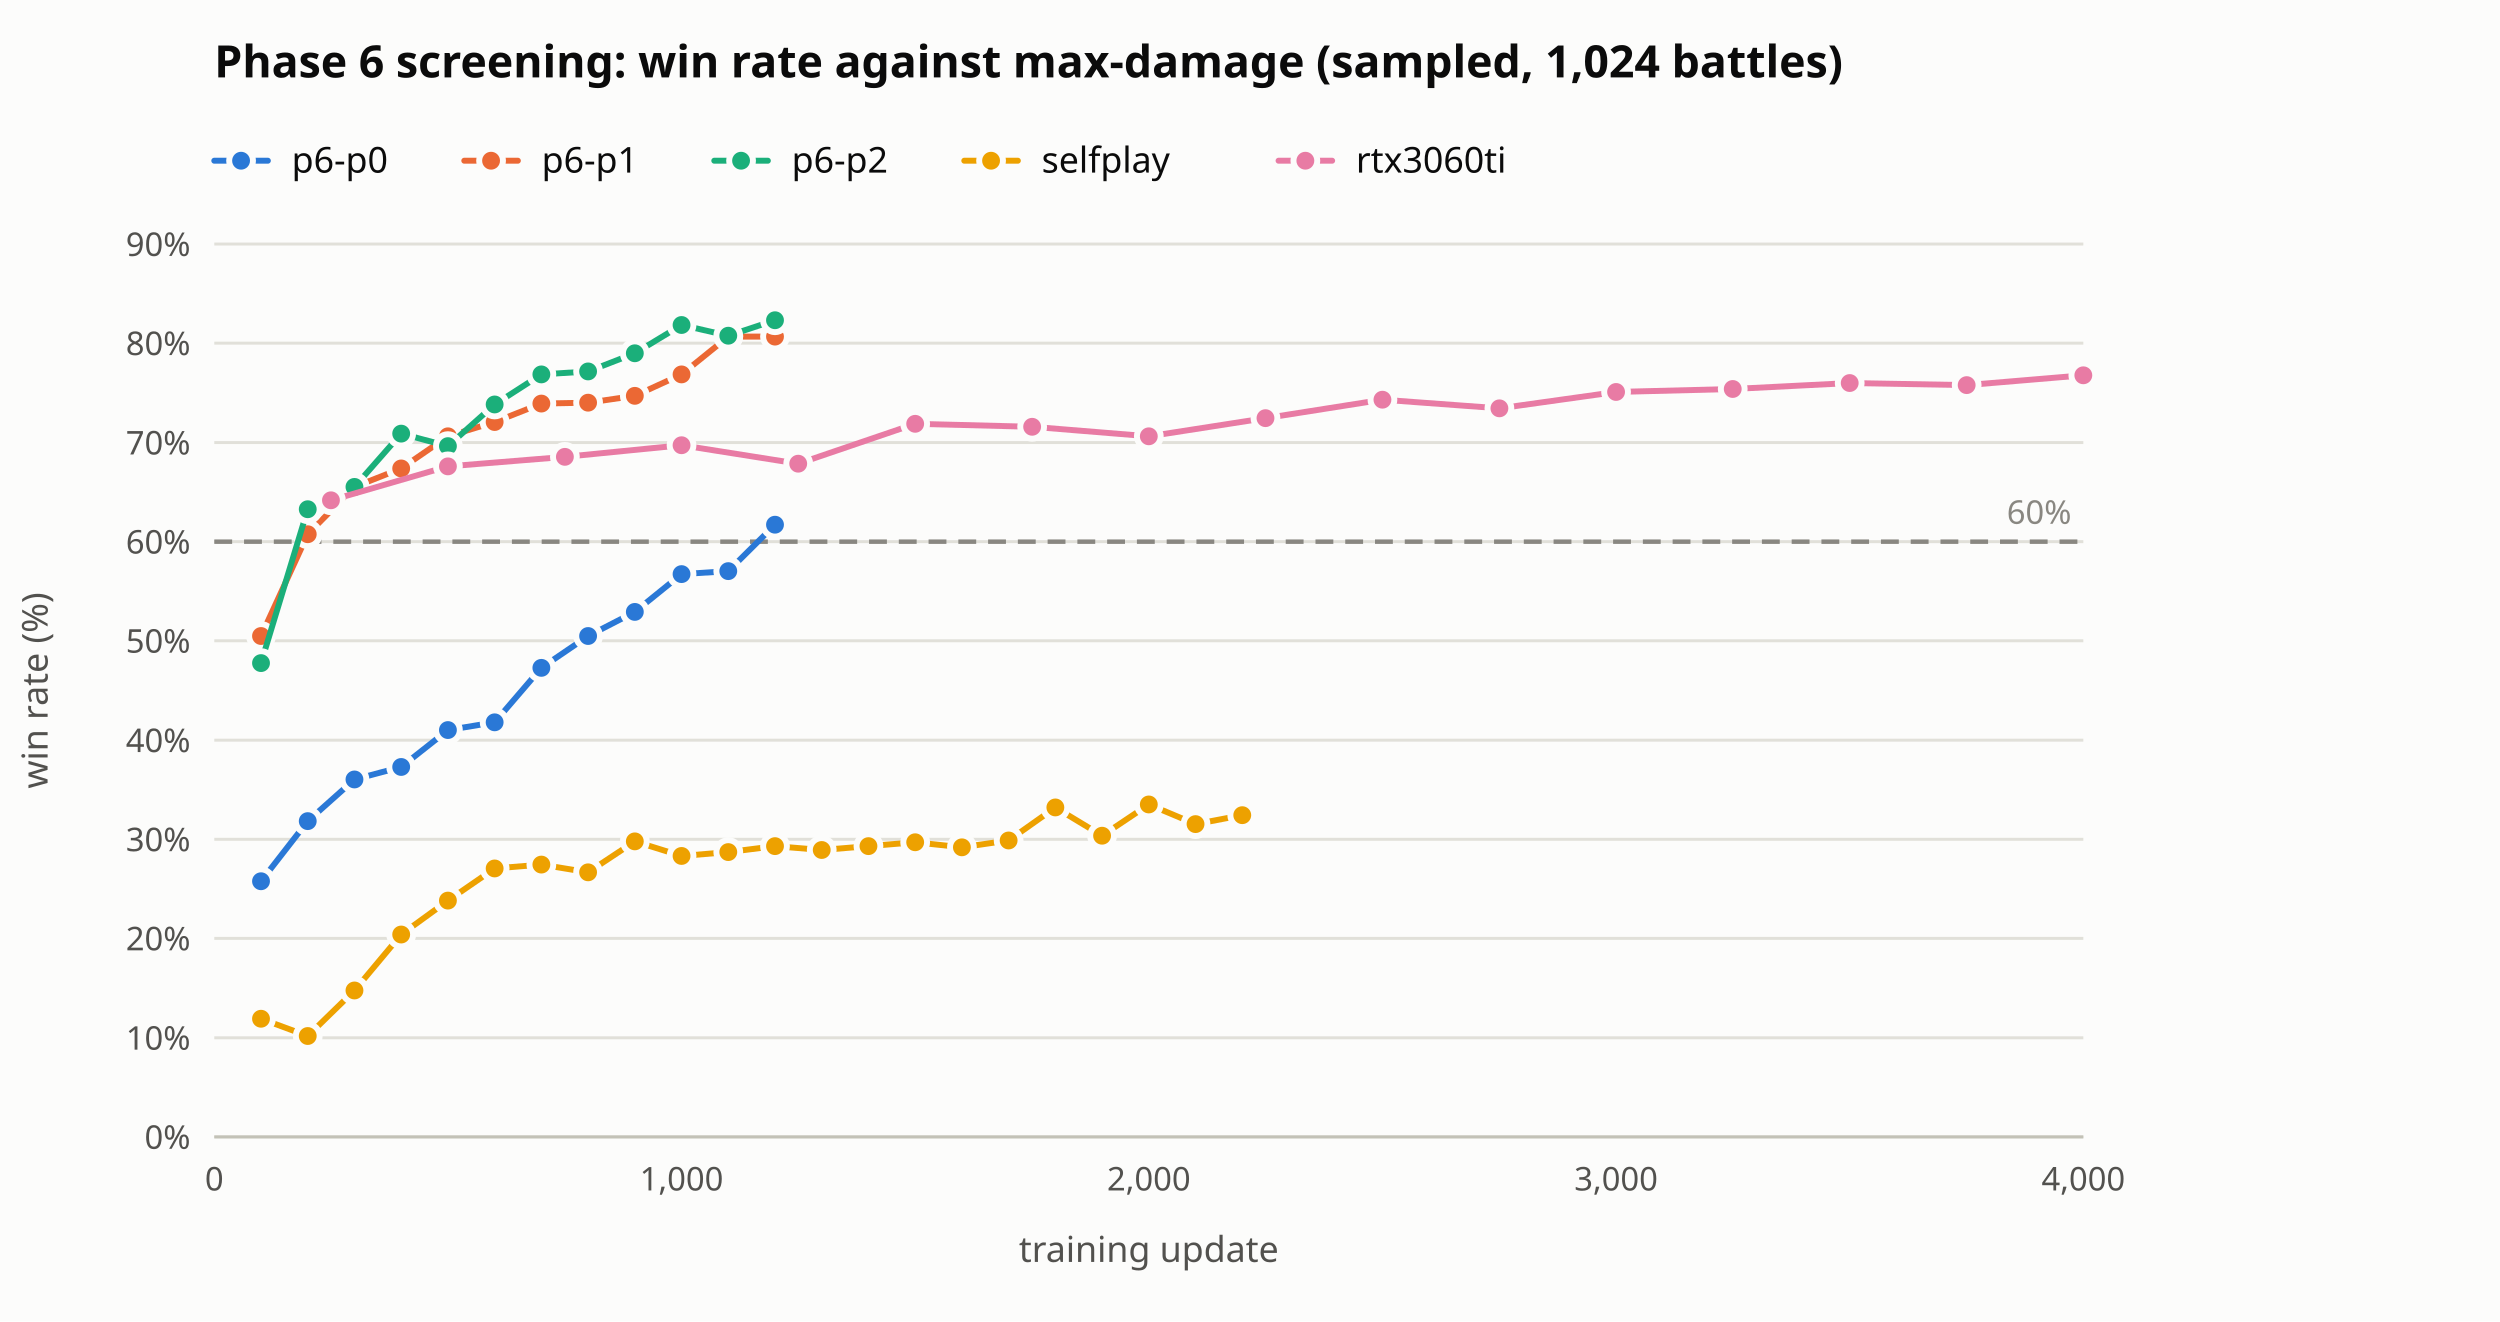
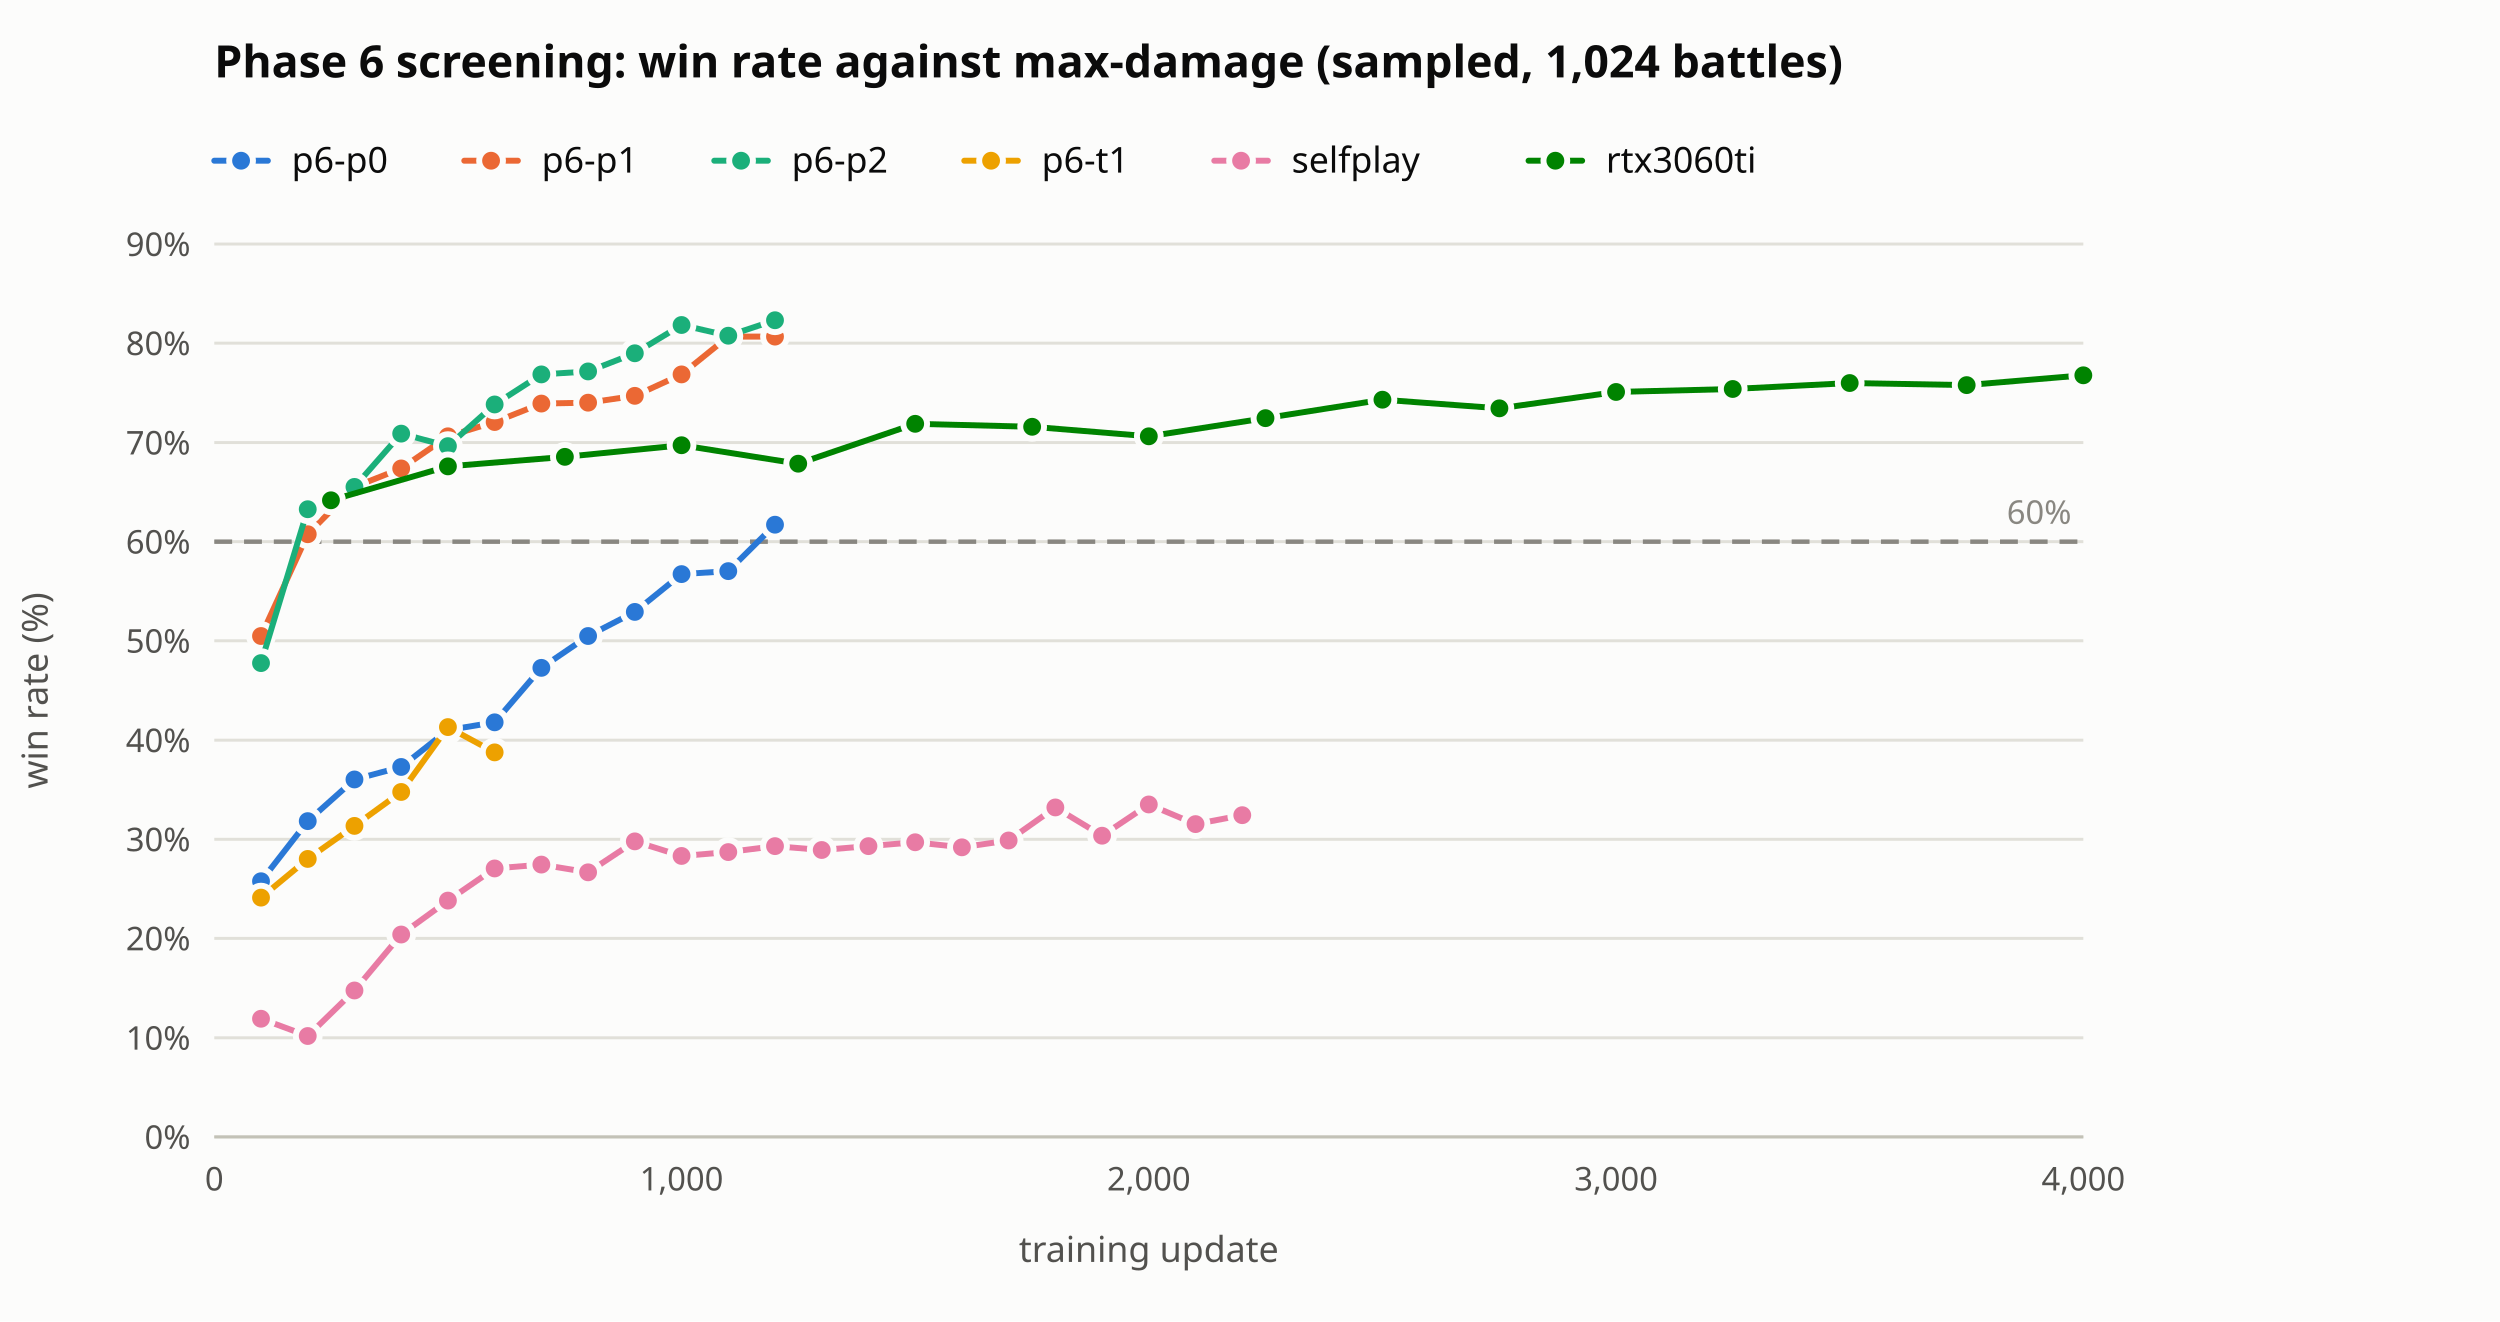
<svg xmlns="http://www.w3.org/2000/svg" width="840" height="444" viewBox="0 0 840 444" role="img">
  <style>text { font-family: system-ui, "Segoe UI", sans-serif; } .line { fill: none; stroke-width: 2; stroke-linecap: round; stroke-linejoin: round; } .train { fill: none; stroke-width: 1.25; stroke-linecap: round; stroke-linejoin: round; opacity: 0.5; } .surface { fill: #fcfcfb; } .primary { fill: #0b0b0b; } .secondary { fill: #52514e; } .muted { fill: #898781; } .grid { stroke: #e1e0d9; stroke-width: 1; } .axis { stroke: #c3c2b7; stroke-width: 1; } .ring { stroke: #fcfcfb; stroke-width: 2; } .ref { stroke: #898781; stroke-width: 1.5; stroke-dasharray: 6 4; } .k0 { stroke: #2a78d6; } .f0 { fill: #2a78d6; } .k1 { stroke: #eb6834; } .f1 { fill: #eb6834; } .k2 { stroke: #1baf7a; } .f2 { fill: #1baf7a; } .k3 { stroke: #eda100; } .f3 { fill: #eda100; } .k4 { stroke: #e87ba4; } .f4 { fill: #e87ba4; } .k5 { stroke: #008300; } .f5 { fill: #008300; } .k6 { stroke: #6250d6; } .f6 { fill: #6250d6; } .k7 { stroke: #e34948; } .f7 { fill: #e34948; } @media (prefers-color-scheme: dark) { .surface { fill: #1a1a19; } .primary { fill: #f0efec; } .secondary { fill: #c3c2b7; } .muted { fill: #898781; } .grid { stroke: #2c2c2a; stroke-width: 1; } .axis { stroke: #383835; stroke-width: 1; } .ring { stroke: #1a1a19; stroke-width: 2; } .ref { stroke: #898781; stroke-width: 1.5; stroke-dasharray: 6 4; } .k0 { stroke: #3987e5; } .f0 { fill: #3987e5; } .k1 { stroke: #d95926; } .f1 { fill: #d95926; } .k2 { stroke: #199e70; } .f2 { fill: #199e70; } .k3 { stroke: #c98500; } .f3 { fill: #c98500; } .k4 { stroke: #d55181; } .f4 { fill: #d55181; } .k5 { stroke: #0ca30c; } .f5 { fill: #0ca30c; } .k6 { stroke: #9085e9; } .f6 { fill: #9085e9; } .k7 { stroke: #e66767; } .f7 { fill: #e66767; } }</style>
  <rect width="840" height="444" class="surface" />
  <text x="72" y="26" font-size="15" font-weight="600" class="primary">Phase 6 screening: win rate against max-damage (sampled, 1,024 battles)</text>
  <line x1="72" y1="54" x2="90" y2="54" class="line k0" />
  <circle cx="81" cy="54" r="4" class="f0 ring" />
  <text x="98" y="58" font-size="12" class="primary">p6-p0</text>
  <line x1="156.0" y1="54" x2="174.0" y2="54" class="line k1" />
  <circle cx="165.0" cy="54" r="4" class="f1 ring" />
  <text x="182.0" y="58" font-size="12" class="primary">p6-p1</text>
  <line x1="240.0" y1="54" x2="258.0" y2="54" class="line k2" />
  <circle cx="249.0" cy="54" r="4" class="f2 ring" />
  <text x="266.0" y="58" font-size="12" class="primary">p6-p2</text>
  <line x1="324.0" y1="54" x2="342.0" y2="54" class="line k3" />
  <circle cx="333.0" cy="54" r="4" class="f3 ring" />
-   <text x="350.0" y="58" font-size="12" class="primary">selfplay</text>
-   <line x1="429.6" y1="54" x2="447.6" y2="54" class="line k4" />
-   <circle cx="438.6" cy="54" r="4" class="f4 ring" />
-   <text x="455.6" y="58" font-size="12" class="primary">rtx3060ti</text>
+   <text x="350.0" y="58" font-size="12" class="primary">p6-t1</text>
+   <line x1="408.0" y1="54" x2="426.0" y2="54" class="line k4" />
+   <circle cx="417.0" cy="54" r="4" class="f4 ring" />
+   <text x="434.0" y="58" font-size="12" class="primary">selfplay</text>
+   <line x1="513.6" y1="54" x2="531.6" y2="54" class="line k5" />
+   <circle cx="522.6" cy="54" r="4" class="f5 ring" />
+   <text x="539.6" y="58" font-size="12" class="primary">rtx3060ti</text>
  <line x1="72" y1="382.0" x2="700" y2="382.0" class="grid" />
  <text x="64" y="386.0" font-size="11" text-anchor="end" class="secondary">0%</text>
  <line x1="72" y1="348.7" x2="700" y2="348.7" class="grid" />
  <text x="64" y="352.7" font-size="11" text-anchor="end" class="secondary">10%</text>
  <line x1="72" y1="315.3" x2="700" y2="315.3" class="grid" />
  <text x="64" y="319.3" font-size="11" text-anchor="end" class="secondary">20%</text>
  <line x1="72" y1="282.0" x2="700" y2="282.0" class="grid" />
  <text x="64" y="286.0" font-size="11" text-anchor="end" class="secondary">30%</text>
  <line x1="72" y1="248.7" x2="700" y2="248.7" class="grid" />
  <text x="64" y="252.7" font-size="11" text-anchor="end" class="secondary">40%</text>
  <line x1="72" y1="215.3" x2="700" y2="215.3" class="grid" />
  <text x="64" y="219.3" font-size="11" text-anchor="end" class="secondary">50%</text>
  <line x1="72" y1="182.0" x2="700" y2="182.0" class="grid" />
  <text x="64" y="186.0" font-size="11" text-anchor="end" class="secondary">60%</text>
  <line x1="72" y1="148.7" x2="700" y2="148.7" class="grid" />
  <text x="64" y="152.7" font-size="11" text-anchor="end" class="secondary">70%</text>
  <line x1="72" y1="115.3" x2="700" y2="115.3" class="grid" />
  <text x="64" y="119.3" font-size="11" text-anchor="end" class="secondary">80%</text>
  <line x1="72" y1="82.0" x2="700" y2="82.0" class="grid" />
  <text x="64" y="86.0" font-size="11" text-anchor="end" class="secondary">90%</text>
  <line x1="72" y1="182.0" x2="700" y2="182.0" class="ref" />
  <text x="696" y="176.0" font-size="11" text-anchor="end" class="muted">60%</text>
  <text x="72.0" y="400" font-size="11" text-anchor="middle" class="secondary">0</text>
  <text x="229.0" y="400" font-size="11" text-anchor="middle" class="secondary">1,000</text>
  <text x="386.0" y="400" font-size="11" text-anchor="middle" class="secondary">2,000</text>
  <text x="543.0" y="400" font-size="11" text-anchor="middle" class="secondary">3,000</text>
  <text x="700.0" y="400" font-size="11" text-anchor="middle" class="secondary">4,000</text>
  <line x1="72" y1="382" x2="700" y2="382" class="axis" />
  <text x="386.0" y="424" font-size="12" text-anchor="middle" class="secondary">training update</text>
  <text transform="translate(16 232.0) rotate(-90)" font-size="12" text-anchor="middle" class="secondary">win rate (%)</text>
  <polyline points="87.7,296.1 103.4,275.9 119.1,261.9 134.8,257.7 150.5,245.3 166.2,242.7 181.9,224.4 197.6,213.7 213.3,205.6 229.0,192.9 244.7,191.9 260.4,176.3" class="line k0" />
  <circle cx="87.7" cy="296.1" r="4" class="f0 ring" />
  <circle cx="103.4" cy="275.9" r="4" class="f0 ring" />
  <circle cx="119.1" cy="261.9" r="4" class="f0 ring" />
  <circle cx="134.8" cy="257.7" r="4" class="f0 ring" />
  <circle cx="150.5" cy="245.3" r="4" class="f0 ring" />
  <circle cx="166.2" cy="242.7" r="4" class="f0 ring" />
  <circle cx="181.9" cy="224.4" r="4" class="f0 ring" />
  <circle cx="197.6" cy="213.7" r="4" class="f0 ring" />
  <circle cx="213.3" cy="205.6" r="4" class="f0 ring" />
  <circle cx="229.0" cy="192.9" r="4" class="f0 ring" />
  <circle cx="244.7" cy="191.9" r="4" class="f0 ring" />
  <circle cx="260.4" cy="176.3" r="4" class="f0 ring" />
  <polyline points="87.7,213.7 103.4,179.5 119.1,163.6 134.8,157.4 150.5,146.6 166.2,141.8 181.9,135.6 197.6,135.3 213.3,133.0 229.0,125.8 244.7,113.1 260.4,113.1" class="line k1" />
  <circle cx="87.7" cy="213.7" r="4" class="f1 ring" />
  <circle cx="103.4" cy="179.5" r="4" class="f1 ring" />
  <circle cx="119.1" cy="163.6" r="4" class="f1 ring" />
  <circle cx="134.8" cy="157.4" r="4" class="f1 ring" />
  <circle cx="150.5" cy="146.6" r="4" class="f1 ring" />
  <circle cx="166.2" cy="141.8" r="4" class="f1 ring" />
  <circle cx="181.9" cy="135.6" r="4" class="f1 ring" />
  <circle cx="197.6" cy="135.3" r="4" class="f1 ring" />
  <circle cx="213.3" cy="133.0" r="4" class="f1 ring" />
  <circle cx="229.0" cy="125.8" r="4" class="f1 ring" />
  <circle cx="244.7" cy="113.1" r="4" class="f1 ring" />
  <circle cx="260.4" cy="113.1" r="4" class="f1 ring" />
  <polyline points="87.7,222.8 103.4,171.1 119.1,163.6 134.8,145.7 150.5,149.9 166.2,135.9 181.9,125.8 197.6,124.8 213.3,118.7 229.0,109.2 244.7,112.8 260.4,107.6" class="line k2" />
  <circle cx="87.7" cy="222.8" r="4" class="f2 ring" />
  <circle cx="103.4" cy="171.1" r="4" class="f2 ring" />
  <circle cx="119.1" cy="163.6" r="4" class="f2 ring" />
  <circle cx="134.8" cy="145.7" r="4" class="f2 ring" />
  <circle cx="150.5" cy="149.9" r="4" class="f2 ring" />
  <circle cx="166.2" cy="135.9" r="4" class="f2 ring" />
  <circle cx="181.9" cy="125.8" r="4" class="f2 ring" />
  <circle cx="197.6" cy="124.8" r="4" class="f2 ring" />
  <circle cx="213.3" cy="118.7" r="4" class="f2 ring" />
  <circle cx="229.0" cy="109.2" r="4" class="f2 ring" />
  <circle cx="244.7" cy="112.8" r="4" class="f2 ring" />
  <circle cx="260.4" cy="107.6" r="4" class="f2 ring" />
-   <polyline points="87.7,342.3 103.4,348.1 119.1,332.8 134.8,314.0 150.5,302.6 166.2,291.8 181.9,290.5 197.6,293.1 213.3,282.7 229.0,287.6 244.7,286.3 260.4,284.3 276.1,285.6 291.8,284.3 307.5,283.0 323.2,284.7 338.9,282.4 354.6,271.3 370.3,280.8 386.0,270.3 401.7,276.9 417.4,273.9" class="line k3" />
-   <circle cx="87.7" cy="342.3" r="4" class="f3 ring" />
-   <circle cx="103.4" cy="348.1" r="4" class="f3 ring" />
-   <circle cx="119.1" cy="332.8" r="4" class="f3 ring" />
-   <circle cx="134.8" cy="314.0" r="4" class="f3 ring" />
-   <circle cx="150.5" cy="302.6" r="4" class="f3 ring" />
-   <circle cx="166.2" cy="291.8" r="4" class="f3 ring" />
-   <circle cx="181.9" cy="290.5" r="4" class="f3 ring" />
-   <circle cx="197.6" cy="293.1" r="4" class="f3 ring" />
-   <circle cx="213.3" cy="282.7" r="4" class="f3 ring" />
-   <circle cx="229.0" cy="287.6" r="4" class="f3 ring" />
-   <circle cx="244.7" cy="286.3" r="4" class="f3 ring" />
-   <circle cx="260.4" cy="284.3" r="4" class="f3 ring" />
-   <circle cx="276.1" cy="285.6" r="4" class="f3 ring" />
-   <circle cx="291.8" cy="284.3" r="4" class="f3 ring" />
-   <circle cx="307.5" cy="283.0" r="4" class="f3 ring" />
-   <circle cx="323.2" cy="284.7" r="4" class="f3 ring" />
-   <circle cx="338.9" cy="282.4" r="4" class="f3 ring" />
-   <circle cx="354.6" cy="271.3" r="4" class="f3 ring" />
-   <circle cx="370.3" cy="280.8" r="4" class="f3 ring" />
-   <circle cx="386.0" cy="270.3" r="4" class="f3 ring" />
-   <circle cx="401.7" cy="276.9" r="4" class="f3 ring" />
-   <circle cx="417.4" cy="273.9" r="4" class="f3 ring" />
-   <polyline points="111.2,168.1 150.5,156.7 189.8,153.5 229.0,149.6 268.2,155.8 307.5,142.4 346.8,143.4 386.0,146.6 425.2,140.5 464.5,134.3 503.8,137.2 543.0,131.7 582.2,130.7 621.5,128.7 660.8,129.4 700.0,126.1" class="line k4" />
-   <circle cx="111.2" cy="168.1" r="4" class="f4 ring" />
-   <circle cx="150.5" cy="156.7" r="4" class="f4 ring" />
-   <circle cx="189.8" cy="153.5" r="4" class="f4 ring" />
-   <circle cx="229.0" cy="149.6" r="4" class="f4 ring" />
-   <circle cx="268.2" cy="155.8" r="4" class="f4 ring" />
-   <circle cx="307.5" cy="142.4" r="4" class="f4 ring" />
-   <circle cx="346.8" cy="143.4" r="4" class="f4 ring" />
-   <circle cx="386.0" cy="146.6" r="4" class="f4 ring" />
-   <circle cx="425.2" cy="140.5" r="4" class="f4 ring" />
-   <circle cx="464.5" cy="134.3" r="4" class="f4 ring" />
-   <circle cx="503.8" cy="137.2" r="4" class="f4 ring" />
-   <circle cx="543.0" cy="131.7" r="4" class="f4 ring" />
-   <circle cx="582.2" cy="130.7" r="4" class="f4 ring" />
-   <circle cx="621.5" cy="128.7" r="4" class="f4 ring" />
-   <circle cx="660.8" cy="129.4" r="4" class="f4 ring" />
-   <circle cx="700.0" cy="126.1" r="4" class="f4 ring" />
+   <polyline points="87.7,301.6 103.4,288.6 119.1,277.5 134.8,266.1 150.5,244.3 166.2,252.8" class="line k3" />
+   <circle cx="87.7" cy="301.6" r="4" class="f3 ring" />
+   <circle cx="103.4" cy="288.6" r="4" class="f3 ring" />
+   <circle cx="119.1" cy="277.5" r="4" class="f3 ring" />
+   <circle cx="134.8" cy="266.1" r="4" class="f3 ring" />
+   <circle cx="150.5" cy="244.3" r="4" class="f3 ring" />
+   <circle cx="166.2" cy="252.8" r="4" class="f3 ring" />
+   <polyline points="87.7,342.3 103.4,348.1 119.1,332.8 134.8,314.0 150.5,302.6 166.2,291.8 181.9,290.5 197.6,293.1 213.3,282.7 229.0,287.6 244.7,286.3 260.4,284.3 276.1,285.6 291.8,284.3 307.5,283.0 323.2,284.7 338.9,282.4 354.6,271.3 370.3,280.8 386.0,270.3 401.7,276.9 417.4,273.9" class="line k4" />
+   <circle cx="87.7" cy="342.3" r="4" class="f4 ring" />
+   <circle cx="103.4" cy="348.1" r="4" class="f4 ring" />
+   <circle cx="119.1" cy="332.8" r="4" class="f4 ring" />
+   <circle cx="134.8" cy="314.0" r="4" class="f4 ring" />
+   <circle cx="150.5" cy="302.6" r="4" class="f4 ring" />
+   <circle cx="166.2" cy="291.8" r="4" class="f4 ring" />
+   <circle cx="181.9" cy="290.5" r="4" class="f4 ring" />
+   <circle cx="197.6" cy="293.1" r="4" class="f4 ring" />
+   <circle cx="213.3" cy="282.7" r="4" class="f4 ring" />
+   <circle cx="229.0" cy="287.6" r="4" class="f4 ring" />
+   <circle cx="244.7" cy="286.3" r="4" class="f4 ring" />
+   <circle cx="260.4" cy="284.3" r="4" class="f4 ring" />
+   <circle cx="276.1" cy="285.6" r="4" class="f4 ring" />
+   <circle cx="291.8" cy="284.3" r="4" class="f4 ring" />
+   <circle cx="307.5" cy="283.0" r="4" class="f4 ring" />
+   <circle cx="323.2" cy="284.7" r="4" class="f4 ring" />
+   <circle cx="338.9" cy="282.4" r="4" class="f4 ring" />
+   <circle cx="354.6" cy="271.3" r="4" class="f4 ring" />
+   <circle cx="370.3" cy="280.8" r="4" class="f4 ring" />
+   <circle cx="386.0" cy="270.3" r="4" class="f4 ring" />
+   <circle cx="401.7" cy="276.9" r="4" class="f4 ring" />
+   <circle cx="417.4" cy="273.9" r="4" class="f4 ring" />
+   <polyline points="111.2,168.1 150.5,156.7 189.8,153.5 229.0,149.6 268.2,155.8 307.5,142.4 346.8,143.4 386.0,146.6 425.2,140.5 464.5,134.3 503.8,137.2 543.0,131.7 582.2,130.7 621.5,128.7 660.8,129.4 700.0,126.1" class="line k5" />
+   <circle cx="111.2" cy="168.1" r="4" class="f5 ring" />
+   <circle cx="150.5" cy="156.7" r="4" class="f5 ring" />
+   <circle cx="189.8" cy="153.5" r="4" class="f5 ring" />
+   <circle cx="229.0" cy="149.6" r="4" class="f5 ring" />
+   <circle cx="268.2" cy="155.8" r="4" class="f5 ring" />
+   <circle cx="307.5" cy="142.4" r="4" class="f5 ring" />
+   <circle cx="346.8" cy="143.4" r="4" class="f5 ring" />
+   <circle cx="386.0" cy="146.6" r="4" class="f5 ring" />
+   <circle cx="425.2" cy="140.5" r="4" class="f5 ring" />
+   <circle cx="464.5" cy="134.3" r="4" class="f5 ring" />
+   <circle cx="503.8" cy="137.2" r="4" class="f5 ring" />
+   <circle cx="543.0" cy="131.7" r="4" class="f5 ring" />
+   <circle cx="582.2" cy="130.7" r="4" class="f5 ring" />
+   <circle cx="621.5" cy="128.7" r="4" class="f5 ring" />
+   <circle cx="660.8" cy="129.4" r="4" class="f5 ring" />
+   <circle cx="700.0" cy="126.1" r="4" class="f5 ring" />
</svg>
